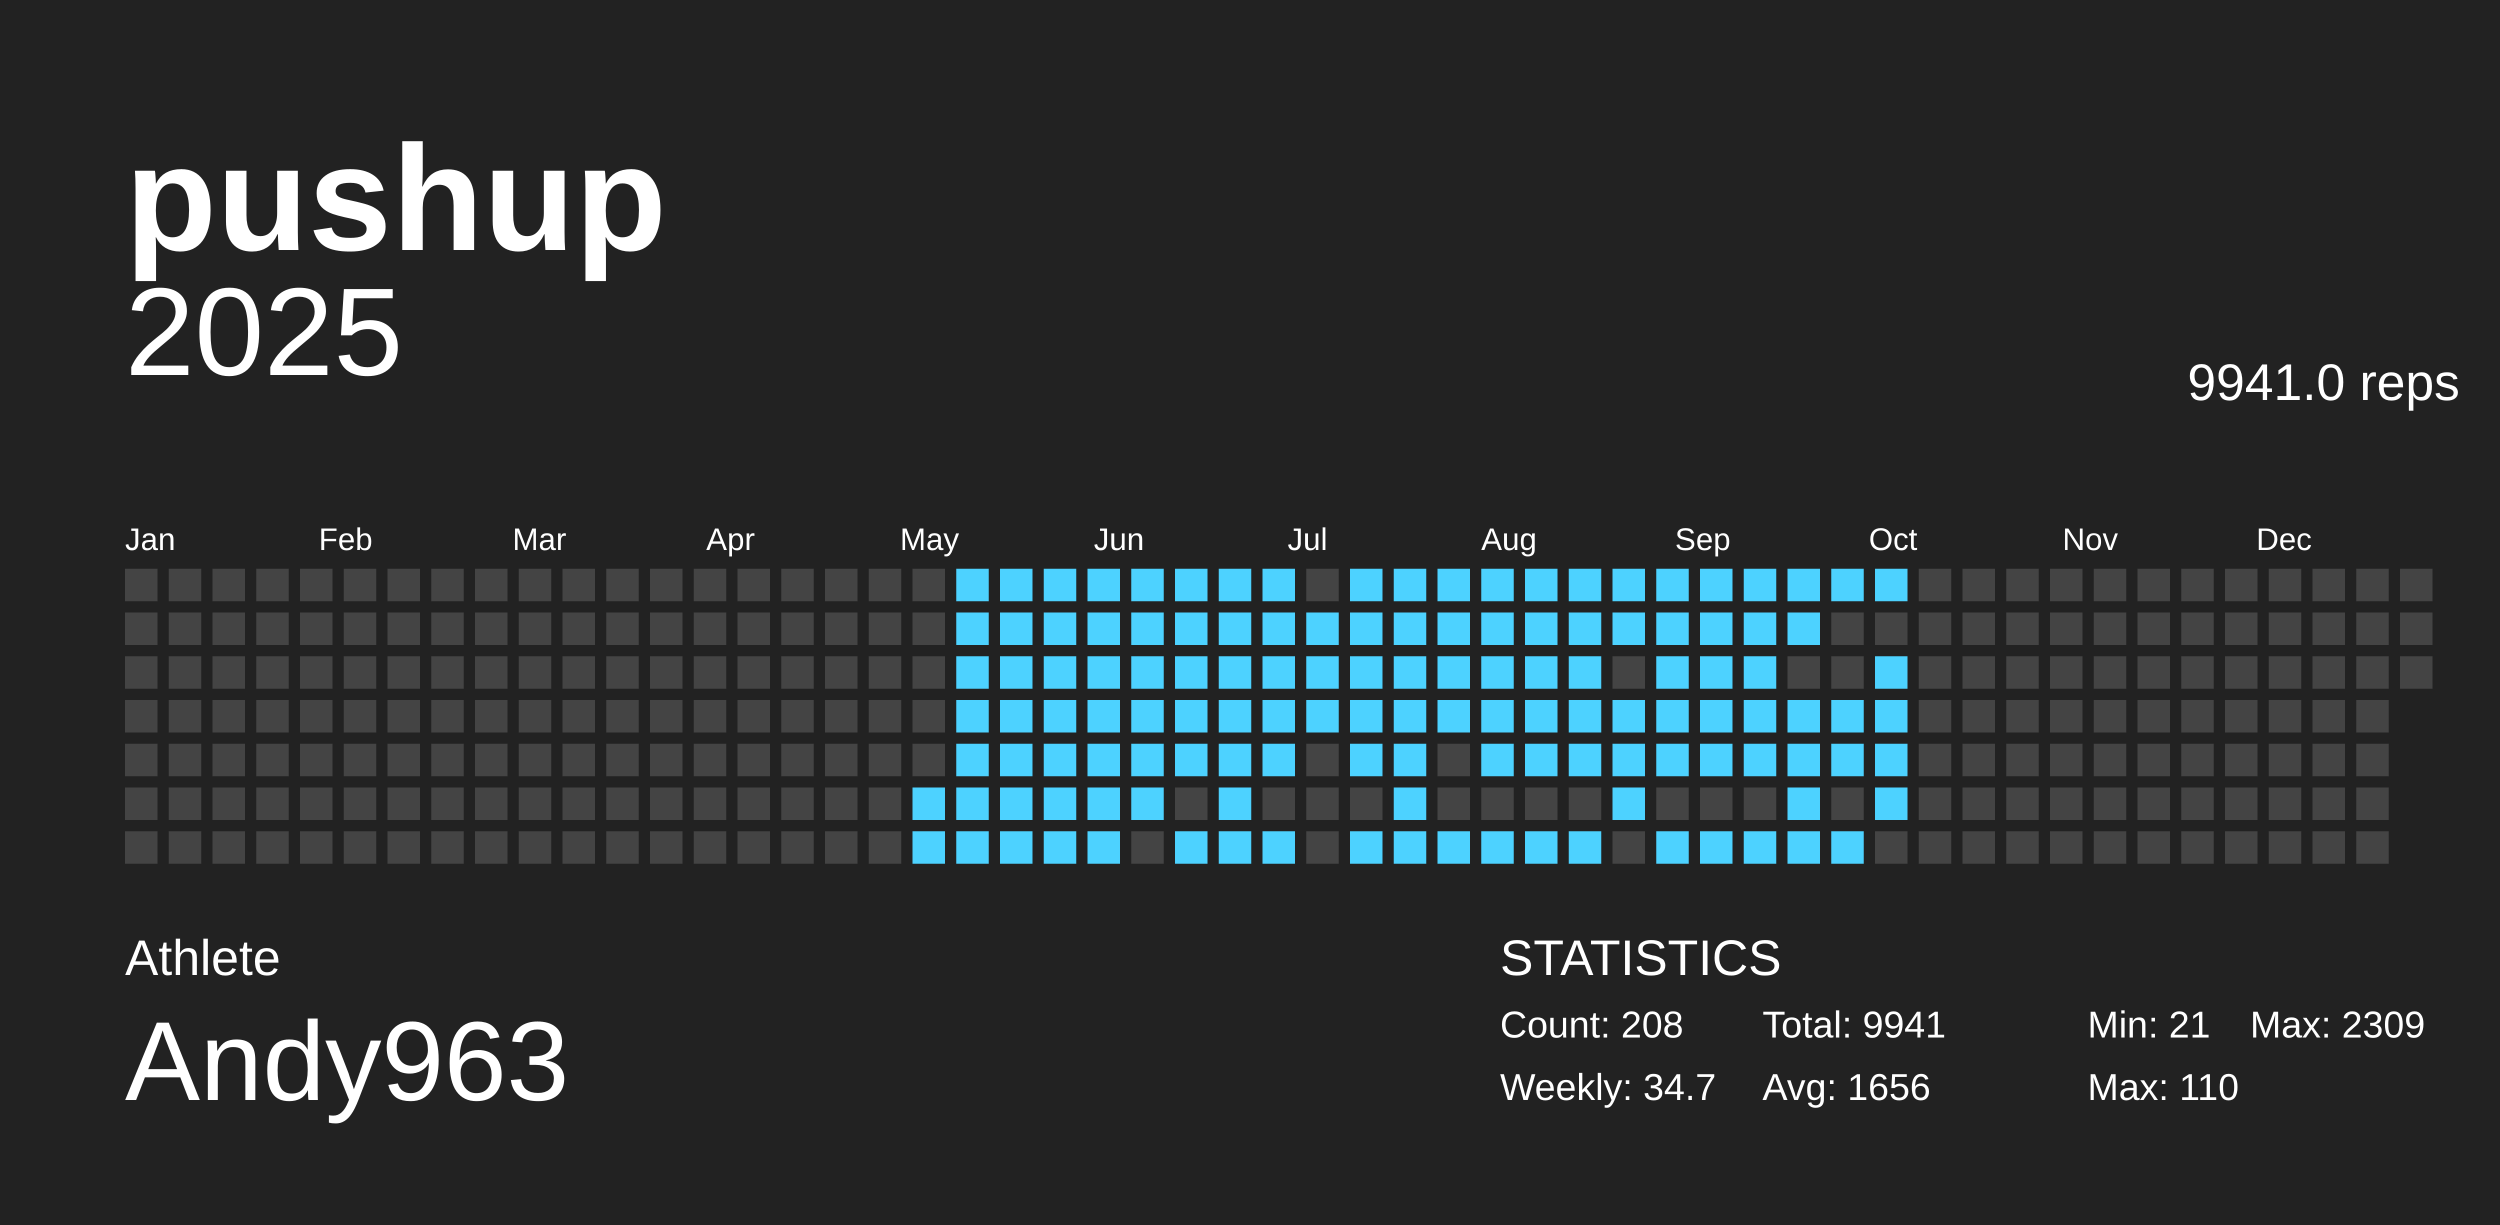
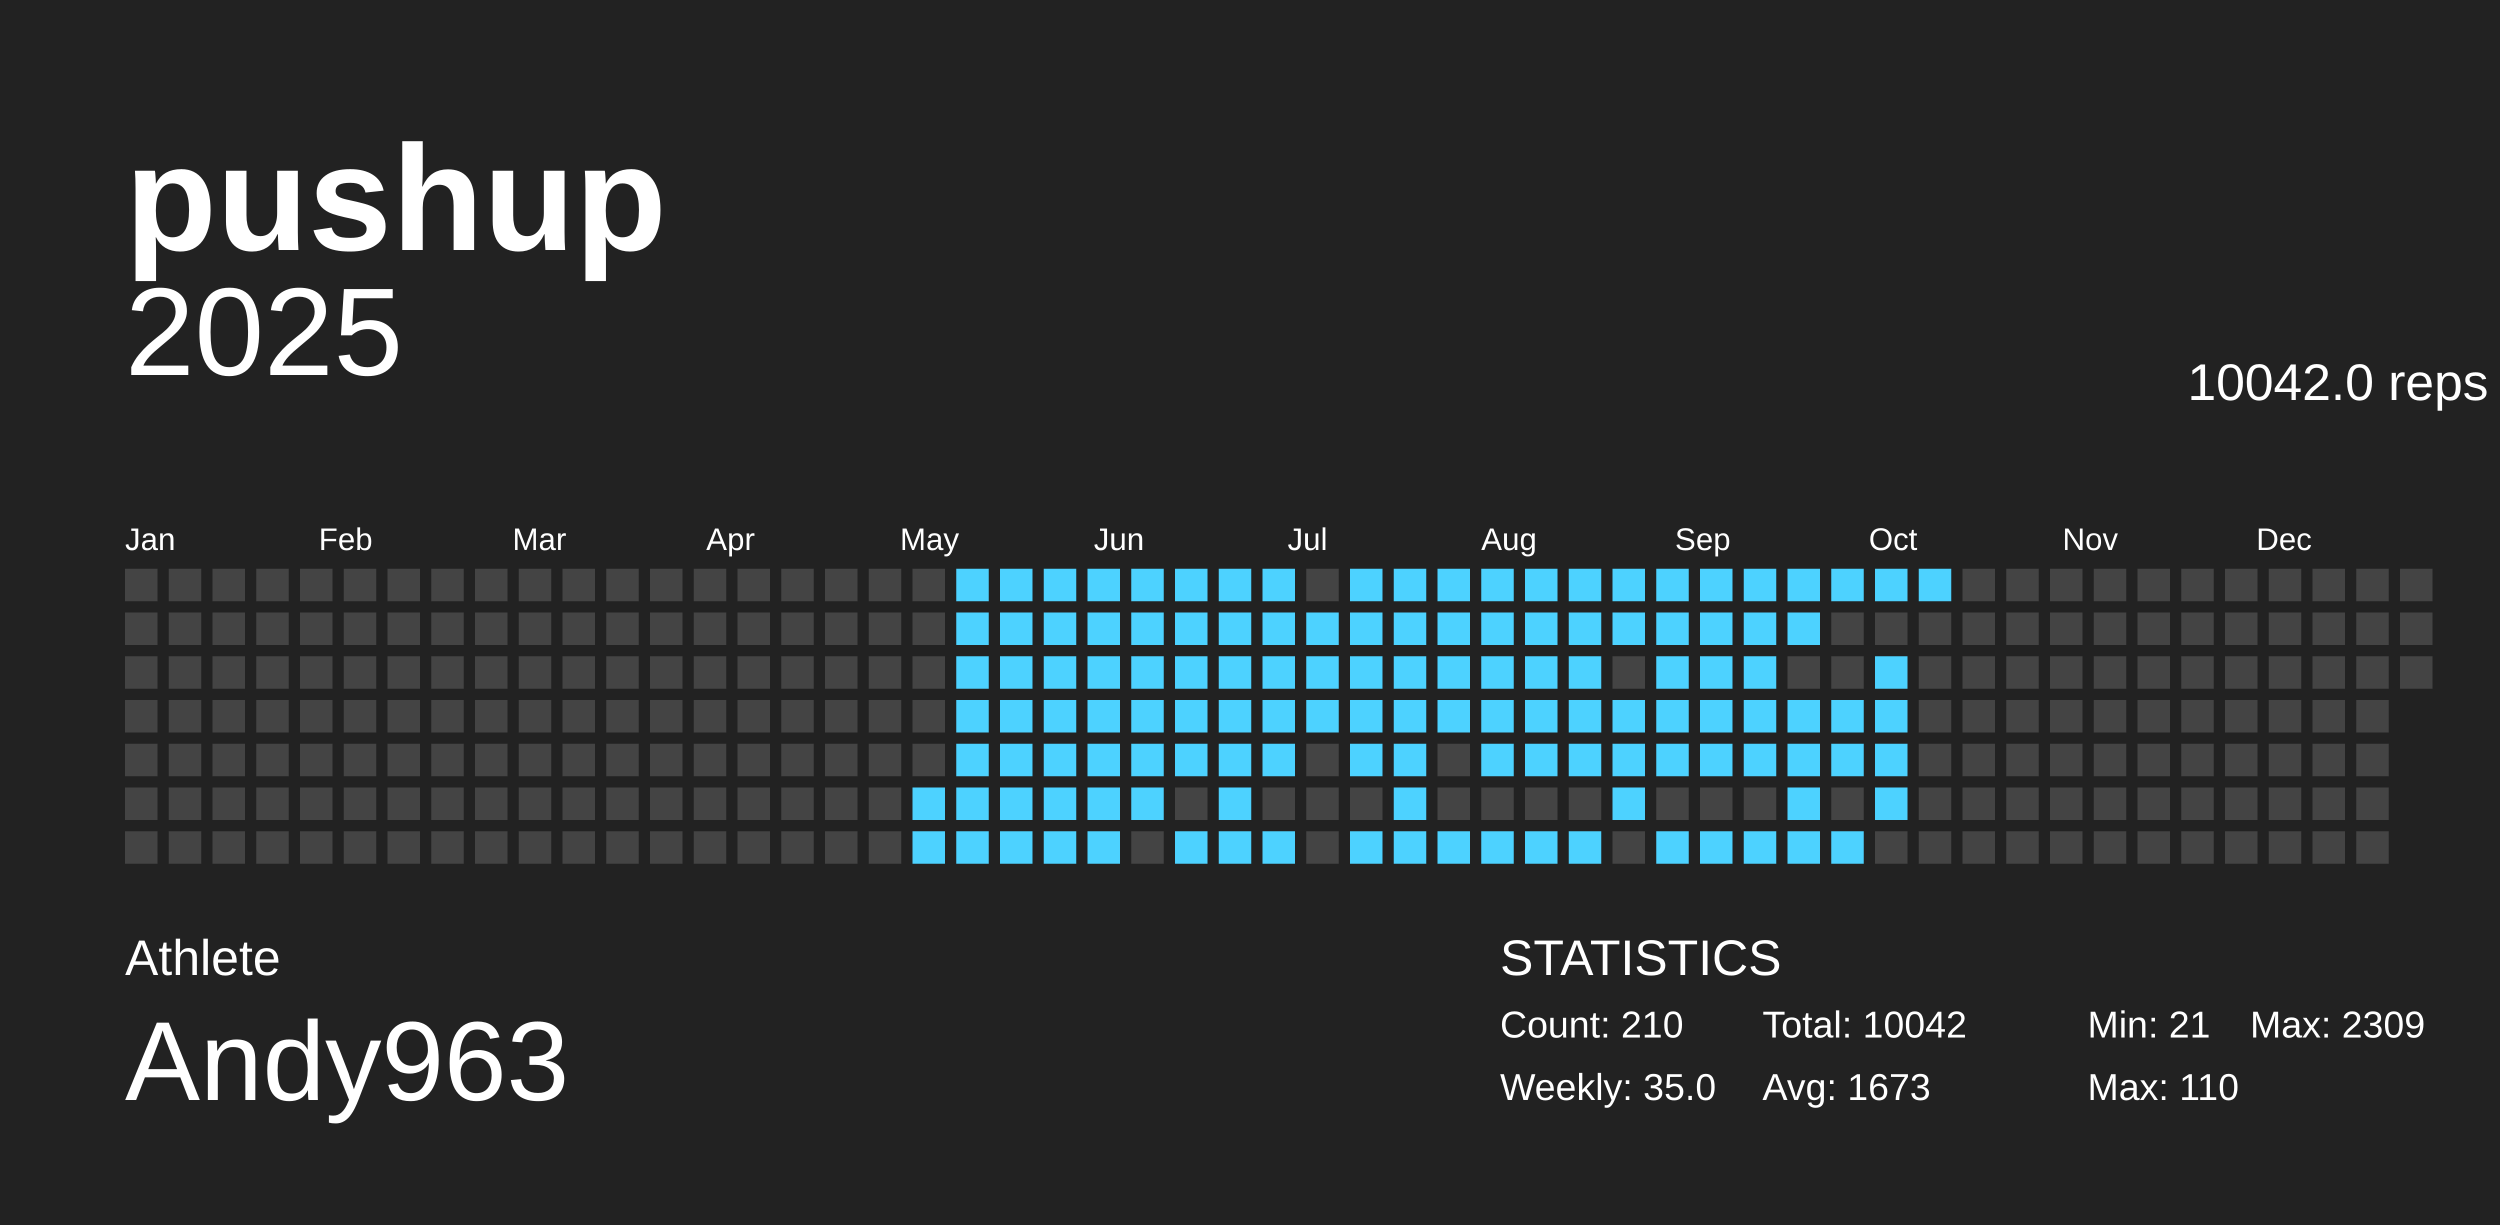
<svg xmlns="http://www.w3.org/2000/svg" baseProfile="full" height="98mm" version="1.1" viewBox="0,0,200,98" width="200mm">
  <defs />
  <g>
    <rect fill="#222222" height="98" width="200" x="0" y="0" />
    <g id="year2025">
      <text alignment-baseline="hanging" fill="#FFFFFF" style="font-size:10.0px; font-family:Arial;" x="10" y="30">2025</text>
-       <text alignment-baseline="hanging" fill="#FFFFFF" style="font-size:4.125px; font-family:Arial;" x="175" y="32">9941.0 reps</text>
+       <text alignment-baseline="hanging" fill="#FFFFFF" style="font-size:4.125px; font-family:Arial;" x="175" y="32">10042.0 reps</text>
      <text fill="#FFFFFF" style="font-size:2.5px; font-family:Arial" x="10.0" y="44">Jan</text>
      <text fill="#FFFFFF" style="font-size:2.5px; font-family:Arial" x="25.5" y="44">Feb</text>
      <text fill="#FFFFFF" style="font-size:2.5px; font-family:Arial" x="41.0" y="44">Mar</text>
      <text fill="#FFFFFF" style="font-size:2.5px; font-family:Arial" x="56.5" y="44">Apr</text>
      <text fill="#FFFFFF" style="font-size:2.5px; font-family:Arial" x="72.0" y="44">May</text>
      <text fill="#FFFFFF" style="font-size:2.5px; font-family:Arial" x="87.5" y="44">Jun</text>
      <text fill="#FFFFFF" style="font-size:2.5px; font-family:Arial" x="103.0" y="44">Jul</text>
      <text fill="#FFFFFF" style="font-size:2.5px; font-family:Arial" x="118.5" y="44">Aug</text>
      <text fill="#FFFFFF" style="font-size:2.5px; font-family:Arial" x="134.0" y="44">Sep</text>
      <text fill="#FFFFFF" style="font-size:2.5px; font-family:Arial" x="149.5" y="44">Oct</text>
      <text fill="#FFFFFF" style="font-size:2.5px; font-family:Arial" x="165.0" y="44">Nov</text>
      <text fill="#FFFFFF" style="font-size:2.5px; font-family:Arial" x="180.5" y="44">Dec</text>
      <rect fill="#444444" height="2.6" width="2.6" x="10.0" y="45.5" />
      <rect fill="#444444" height="2.6" width="2.6" x="10.0" y="49.0" />
      <rect fill="#444444" height="2.6" width="2.6" x="10.0" y="52.5" />
      <rect fill="#444444" height="2.6" width="2.6" x="10.0" y="56.0" />
      <rect fill="#444444" height="2.6" width="2.6" x="10.0" y="59.5" />
      <rect fill="#444444" height="2.6" width="2.6" x="10.0" y="63.0" />
      <rect fill="#444444" height="2.6" width="2.6" x="10.0" y="66.5" />
      <rect fill="#444444" height="2.6" width="2.6" x="13.5" y="45.5" />
      <rect fill="#444444" height="2.6" width="2.6" x="13.5" y="49.0" />
      <rect fill="#444444" height="2.6" width="2.6" x="13.5" y="52.5" />
      <rect fill="#444444" height="2.6" width="2.6" x="13.5" y="56.0" />
      <rect fill="#444444" height="2.6" width="2.6" x="13.5" y="59.5" />
      <rect fill="#444444" height="2.6" width="2.6" x="13.5" y="63.0" />
      <rect fill="#444444" height="2.6" width="2.6" x="13.5" y="66.5" />
      <rect fill="#444444" height="2.6" width="2.6" x="17.0" y="45.5" />
      <rect fill="#444444" height="2.6" width="2.6" x="17.0" y="49.0" />
      <rect fill="#444444" height="2.6" width="2.6" x="17.0" y="52.5" />
      <rect fill="#444444" height="2.6" width="2.6" x="17.0" y="56.0" />
      <rect fill="#444444" height="2.6" width="2.6" x="17.0" y="59.5" />
      <rect fill="#444444" height="2.6" width="2.6" x="17.0" y="63.0" />
      <rect fill="#444444" height="2.6" width="2.6" x="17.0" y="66.5" />
      <rect fill="#444444" height="2.6" width="2.6" x="20.5" y="45.5" />
      <rect fill="#444444" height="2.6" width="2.6" x="20.5" y="49.0" />
      <rect fill="#444444" height="2.6" width="2.6" x="20.5" y="52.5" />
      <rect fill="#444444" height="2.6" width="2.6" x="20.5" y="56.0" />
      <rect fill="#444444" height="2.6" width="2.6" x="20.5" y="59.5" />
      <rect fill="#444444" height="2.6" width="2.6" x="20.5" y="63.0" />
      <rect fill="#444444" height="2.6" width="2.6" x="20.5" y="66.5" />
      <rect fill="#444444" height="2.6" width="2.6" x="24.0" y="45.5" />
      <rect fill="#444444" height="2.6" width="2.6" x="24.0" y="49.0" />
      <rect fill="#444444" height="2.6" width="2.6" x="24.0" y="52.5" />
      <rect fill="#444444" height="2.6" width="2.6" x="24.0" y="56.0" />
      <rect fill="#444444" height="2.6" width="2.6" x="24.0" y="59.5" />
      <rect fill="#444444" height="2.6" width="2.6" x="24.0" y="63.0" />
      <rect fill="#444444" height="2.6" width="2.6" x="24.0" y="66.5" />
      <rect fill="#444444" height="2.6" width="2.6" x="27.5" y="45.5" />
      <rect fill="#444444" height="2.6" width="2.6" x="27.5" y="49.0" />
      <rect fill="#444444" height="2.6" width="2.6" x="27.5" y="52.5" />
      <rect fill="#444444" height="2.6" width="2.6" x="27.5" y="56.0" />
      <rect fill="#444444" height="2.6" width="2.6" x="27.5" y="59.5" />
      <rect fill="#444444" height="2.6" width="2.6" x="27.5" y="63.0" />
      <rect fill="#444444" height="2.6" width="2.6" x="27.5" y="66.5" />
      <rect fill="#444444" height="2.6" width="2.6" x="31.0" y="45.5" />
      <rect fill="#444444" height="2.6" width="2.6" x="31.0" y="49.0" />
      <rect fill="#444444" height="2.6" width="2.6" x="31.0" y="52.5" />
      <rect fill="#444444" height="2.6" width="2.6" x="31.0" y="56.0" />
      <rect fill="#444444" height="2.6" width="2.6" x="31.0" y="59.5" />
      <rect fill="#444444" height="2.6" width="2.6" x="31.0" y="63.0" />
      <rect fill="#444444" height="2.6" width="2.6" x="31.0" y="66.5" />
      <rect fill="#444444" height="2.6" width="2.6" x="34.5" y="45.5" />
      <rect fill="#444444" height="2.6" width="2.6" x="34.5" y="49.0" />
      <rect fill="#444444" height="2.6" width="2.6" x="34.5" y="52.5" />
      <rect fill="#444444" height="2.6" width="2.6" x="34.5" y="56.0" />
      <rect fill="#444444" height="2.6" width="2.6" x="34.5" y="59.5" />
      <rect fill="#444444" height="2.6" width="2.6" x="34.5" y="63.0" />
      <rect fill="#444444" height="2.6" width="2.6" x="34.5" y="66.5" />
      <rect fill="#444444" height="2.6" width="2.6" x="38.0" y="45.5" />
      <rect fill="#444444" height="2.6" width="2.6" x="38.0" y="49.0" />
      <rect fill="#444444" height="2.6" width="2.6" x="38.0" y="52.5" />
      <rect fill="#444444" height="2.6" width="2.6" x="38.0" y="56.0" />
      <rect fill="#444444" height="2.6" width="2.6" x="38.0" y="59.5" />
      <rect fill="#444444" height="2.6" width="2.6" x="38.0" y="63.0" />
      <rect fill="#444444" height="2.6" width="2.6" x="38.0" y="66.5" />
      <rect fill="#444444" height="2.6" width="2.6" x="41.5" y="45.5" />
      <rect fill="#444444" height="2.6" width="2.6" x="41.5" y="49.0" />
      <rect fill="#444444" height="2.6" width="2.6" x="41.5" y="52.5" />
      <rect fill="#444444" height="2.6" width="2.6" x="41.5" y="56.0" />
      <rect fill="#444444" height="2.6" width="2.6" x="41.5" y="59.5" />
      <rect fill="#444444" height="2.6" width="2.6" x="41.5" y="63.0" />
      <rect fill="#444444" height="2.6" width="2.6" x="41.5" y="66.5" />
      <rect fill="#444444" height="2.6" width="2.6" x="45.0" y="45.5" />
      <rect fill="#444444" height="2.6" width="2.6" x="45.0" y="49.0" />
      <rect fill="#444444" height="2.6" width="2.6" x="45.0" y="52.5" />
      <rect fill="#444444" height="2.6" width="2.6" x="45.0" y="56.0" />
      <rect fill="#444444" height="2.6" width="2.6" x="45.0" y="59.5" />
      <rect fill="#444444" height="2.6" width="2.6" x="45.0" y="63.0" />
      <rect fill="#444444" height="2.6" width="2.6" x="45.0" y="66.5" />
      <rect fill="#444444" height="2.6" width="2.6" x="48.5" y="45.5" />
      <rect fill="#444444" height="2.6" width="2.6" x="48.5" y="49.0" />
      <rect fill="#444444" height="2.6" width="2.6" x="48.5" y="52.5" />
      <rect fill="#444444" height="2.6" width="2.6" x="48.5" y="56.0" />
      <rect fill="#444444" height="2.6" width="2.6" x="48.5" y="59.5" />
      <rect fill="#444444" height="2.6" width="2.6" x="48.5" y="63.0" />
      <rect fill="#444444" height="2.6" width="2.6" x="48.5" y="66.5" />
      <rect fill="#444444" height="2.6" width="2.6" x="52.0" y="45.5" />
      <rect fill="#444444" height="2.6" width="2.6" x="52.0" y="49.0" />
      <rect fill="#444444" height="2.6" width="2.6" x="52.0" y="52.5" />
      <rect fill="#444444" height="2.6" width="2.6" x="52.0" y="56.0" />
      <rect fill="#444444" height="2.6" width="2.6" x="52.0" y="59.5" />
      <rect fill="#444444" height="2.6" width="2.6" x="52.0" y="63.0" />
      <rect fill="#444444" height="2.6" width="2.6" x="52.0" y="66.5" />
      <rect fill="#444444" height="2.6" width="2.6" x="55.5" y="45.5" />
      <rect fill="#444444" height="2.6" width="2.6" x="55.5" y="49.0" />
      <rect fill="#444444" height="2.6" width="2.6" x="55.5" y="52.5" />
      <rect fill="#444444" height="2.6" width="2.6" x="55.5" y="56.0" />
      <rect fill="#444444" height="2.6" width="2.6" x="55.5" y="59.5" />
      <rect fill="#444444" height="2.6" width="2.6" x="55.5" y="63.0" />
      <rect fill="#444444" height="2.6" width="2.6" x="55.5" y="66.5" />
      <rect fill="#444444" height="2.6" width="2.6" x="59.0" y="45.5" />
      <rect fill="#444444" height="2.6" width="2.6" x="59.0" y="49.0" />
      <rect fill="#444444" height="2.6" width="2.6" x="59.0" y="52.5" />
      <rect fill="#444444" height="2.6" width="2.6" x="59.0" y="56.0" />
      <rect fill="#444444" height="2.6" width="2.6" x="59.0" y="59.5" />
      <rect fill="#444444" height="2.6" width="2.6" x="59.0" y="63.0" />
      <rect fill="#444444" height="2.6" width="2.6" x="59.0" y="66.5" />
      <rect fill="#444444" height="2.6" width="2.6" x="62.5" y="45.5" />
      <rect fill="#444444" height="2.6" width="2.6" x="62.5" y="49.0" />
      <rect fill="#444444" height="2.6" width="2.6" x="62.5" y="52.5" />
      <rect fill="#444444" height="2.6" width="2.6" x="62.5" y="56.0" />
      <rect fill="#444444" height="2.6" width="2.6" x="62.5" y="59.5" />
      <rect fill="#444444" height="2.6" width="2.6" x="62.5" y="63.0" />
      <rect fill="#444444" height="2.6" width="2.6" x="62.5" y="66.5" />
      <rect fill="#444444" height="2.6" width="2.6" x="66.0" y="45.5" />
      <rect fill="#444444" height="2.6" width="2.6" x="66.0" y="49.0" />
      <rect fill="#444444" height="2.6" width="2.6" x="66.0" y="52.5" />
      <rect fill="#444444" height="2.6" width="2.6" x="66.0" y="56.0" />
      <rect fill="#444444" height="2.6" width="2.6" x="66.0" y="59.5" />
      <rect fill="#444444" height="2.6" width="2.6" x="66.0" y="63.0" />
      <rect fill="#444444" height="2.6" width="2.6" x="66.0" y="66.5" />
      <rect fill="#444444" height="2.6" width="2.6" x="69.5" y="45.5" />
      <rect fill="#444444" height="2.6" width="2.6" x="69.5" y="49.0" />
      <rect fill="#444444" height="2.6" width="2.6" x="69.5" y="52.5" />
      <rect fill="#444444" height="2.6" width="2.6" x="69.5" y="56.0" />
      <rect fill="#444444" height="2.6" width="2.6" x="69.5" y="59.5" />
      <rect fill="#444444" height="2.6" width="2.6" x="69.5" y="63.0" />
      <rect fill="#444444" height="2.6" width="2.6" x="69.5" y="66.5" />
      <rect fill="#444444" height="2.6" width="2.6" x="73.0" y="45.5" />
      <rect fill="#444444" height="2.6" width="2.6" x="73.0" y="49.0" />
      <rect fill="#444444" height="2.6" width="2.6" x="73.0" y="52.5" />
      <rect fill="#444444" height="2.6" width="2.6" x="73.0" y="56.0" />
      <rect fill="#444444" height="2.6" width="2.6" x="73.0" y="59.5" />
      <rect fill="#4dd2ff" height="2.6" width="2.6" x="73.0" y="63.0" />
      <rect fill="#4dd2ff" height="2.6" width="2.6" x="73.0" y="66.5" />
      <rect fill="#4dd2ff" height="2.6" width="2.6" x="76.5" y="45.5" />
      <rect fill="#4dd2ff" height="2.6" width="2.6" x="76.5" y="49.0" />
      <rect fill="#4dd2ff" height="2.6" width="2.6" x="76.5" y="52.5" />
      <rect fill="#4dd2ff" height="2.6" width="2.6" x="76.5" y="56.0" />
      <rect fill="#4dd2ff" height="2.6" width="2.6" x="76.5" y="59.5" />
      <rect fill="#4dd2ff" height="2.6" width="2.6" x="76.5" y="63.0" />
      <rect fill="#4dd2ff" height="2.6" width="2.6" x="76.5" y="66.5" />
      <rect fill="#4dd2ff" height="2.6" width="2.6" x="80.0" y="45.5" />
      <rect fill="#4dd2ff" height="2.6" width="2.6" x="80.0" y="49.0" />
      <rect fill="#4dd2ff" height="2.6" width="2.6" x="80.0" y="52.5" />
      <rect fill="#4dd2ff" height="2.6" width="2.6" x="80.0" y="56.0" />
      <rect fill="#4dd2ff" height="2.6" width="2.6" x="80.0" y="59.5" />
      <rect fill="#4dd2ff" height="2.6" width="2.6" x="80.0" y="63.0" />
      <rect fill="#4dd2ff" height="2.6" width="2.6" x="80.0" y="66.5" />
      <rect fill="#4dd2ff" height="2.6" width="2.6" x="83.5" y="45.5" />
      <rect fill="#4dd2ff" height="2.6" width="2.6" x="83.5" y="49.0" />
      <rect fill="#4dd2ff" height="2.6" width="2.6" x="83.5" y="52.5" />
      <rect fill="#4dd2ff" height="2.6" width="2.6" x="83.5" y="56.0" />
      <rect fill="#4dd2ff" height="2.6" width="2.6" x="83.5" y="59.5" />
      <rect fill="#4dd2ff" height="2.6" width="2.6" x="83.5" y="63.0" />
      <rect fill="#4dd2ff" height="2.6" width="2.6" x="83.5" y="66.5" />
      <rect fill="#4dd2ff" height="2.6" width="2.6" x="87.0" y="45.5" />
      <rect fill="#4dd2ff" height="2.6" width="2.6" x="87.0" y="49.0" />
      <rect fill="#4dd2ff" height="2.6" width="2.6" x="87.0" y="52.5" />
      <rect fill="#4dd2ff" height="2.6" width="2.6" x="87.0" y="56.0" />
      <rect fill="#4dd2ff" height="2.6" width="2.6" x="87.0" y="59.5" />
      <rect fill="#4dd2ff" height="2.6" width="2.6" x="87.0" y="63.0" />
      <rect fill="#4dd2ff" height="2.6" width="2.6" x="87.0" y="66.5" />
      <rect fill="#4dd2ff" height="2.6" width="2.6" x="90.5" y="45.5" />
      <rect fill="#4dd2ff" height="2.6" width="2.6" x="90.5" y="49.0" />
      <rect fill="#4dd2ff" height="2.6" width="2.6" x="90.5" y="52.5" />
      <rect fill="#4dd2ff" height="2.6" width="2.6" x="90.5" y="56.0" />
      <rect fill="#4dd2ff" height="2.6" width="2.6" x="90.5" y="59.5" />
      <rect fill="#4dd2ff" height="2.6" width="2.6" x="90.5" y="63.0" />
      <rect fill="#444444" height="2.6" width="2.6" x="90.5" y="66.5" />
      <rect fill="#4dd2ff" height="2.6" width="2.6" x="94.0" y="45.5" />
      <rect fill="#4dd2ff" height="2.6" width="2.6" x="94.0" y="49.0" />
      <rect fill="#4dd2ff" height="2.6" width="2.6" x="94.0" y="52.5" />
      <rect fill="#4dd2ff" height="2.6" width="2.6" x="94.0" y="56.0" />
      <rect fill="#4dd2ff" height="2.6" width="2.6" x="94.0" y="59.5" />
      <rect fill="#444444" height="2.6" width="2.6" x="94.0" y="63.0" />
      <rect fill="#4dd2ff" height="2.6" width="2.6" x="94.0" y="66.5" />
      <rect fill="#4dd2ff" height="2.6" width="2.6" x="97.5" y="45.5" />
      <rect fill="#4dd2ff" height="2.6" width="2.6" x="97.5" y="49.0" />
      <rect fill="#4dd2ff" height="2.6" width="2.6" x="97.5" y="52.5" />
      <rect fill="#4dd2ff" height="2.6" width="2.6" x="97.5" y="56.0" />
      <rect fill="#4dd2ff" height="2.6" width="2.6" x="97.5" y="59.5" />
      <rect fill="#4dd2ff" height="2.6" width="2.6" x="97.5" y="63.0" />
      <rect fill="#4dd2ff" height="2.6" width="2.6" x="97.5" y="66.5" />
      <rect fill="#4dd2ff" height="2.6" width="2.6" x="101.0" y="45.5" />
      <rect fill="#4dd2ff" height="2.6" width="2.6" x="101.0" y="49.0" />
      <rect fill="#4dd2ff" height="2.6" width="2.6" x="101.0" y="52.5" />
      <rect fill="#4dd2ff" height="2.6" width="2.6" x="101.0" y="56.0" />
      <rect fill="#4dd2ff" height="2.6" width="2.6" x="101.0" y="59.5" />
      <rect fill="#444444" height="2.6" width="2.6" x="101.0" y="63.0" />
      <rect fill="#4dd2ff" height="2.6" width="2.6" x="101.0" y="66.5" />
      <rect fill="#444444" height="2.6" width="2.6" x="104.5" y="45.5" />
      <rect fill="#4dd2ff" height="2.6" width="2.6" x="104.5" y="49.0" />
      <rect fill="#4dd2ff" height="2.6" width="2.6" x="104.5" y="52.5" />
      <rect fill="#4dd2ff" height="2.6" width="2.6" x="104.5" y="56.0" />
      <rect fill="#444444" height="2.6" width="2.6" x="104.5" y="59.5" />
      <rect fill="#444444" height="2.6" width="2.6" x="104.5" y="63.0" />
      <rect fill="#444444" height="2.6" width="2.6" x="104.5" y="66.5" />
      <rect fill="#4dd2ff" height="2.6" width="2.6" x="108.0" y="45.5" />
      <rect fill="#4dd2ff" height="2.6" width="2.6" x="108.0" y="49.0" />
      <rect fill="#4dd2ff" height="2.6" width="2.6" x="108.0" y="52.5" />
      <rect fill="#4dd2ff" height="2.6" width="2.6" x="108.0" y="56.0" />
      <rect fill="#4dd2ff" height="2.6" width="2.6" x="108.0" y="59.5" />
      <rect fill="#444444" height="2.6" width="2.6" x="108.0" y="63.0" />
      <rect fill="#4dd2ff" height="2.6" width="2.6" x="108.0" y="66.5" />
      <rect fill="#4dd2ff" height="2.6" width="2.6" x="111.5" y="45.5" />
      <rect fill="#4dd2ff" height="2.6" width="2.6" x="111.5" y="49.0" />
      <rect fill="#4dd2ff" height="2.6" width="2.6" x="111.5" y="52.5" />
      <rect fill="#4dd2ff" height="2.6" width="2.6" x="111.5" y="56.0" />
      <rect fill="#4dd2ff" height="2.6" width="2.6" x="111.5" y="59.5" />
      <rect fill="#4dd2ff" height="2.6" width="2.6" x="111.5" y="63.0" />
      <rect fill="#4dd2ff" height="2.6" width="2.6" x="111.5" y="66.5" />
      <rect fill="#4dd2ff" height="2.6" width="2.6" x="115.0" y="45.5" />
      <rect fill="#4dd2ff" height="2.6" width="2.6" x="115.0" y="49.0" />
      <rect fill="#4dd2ff" height="2.6" width="2.6" x="115.0" y="52.5" />
      <rect fill="#4dd2ff" height="2.6" width="2.6" x="115.0" y="56.0" />
      <rect fill="#444444" height="2.6" width="2.6" x="115.0" y="59.5" />
      <rect fill="#444444" height="2.6" width="2.6" x="115.0" y="63.0" />
      <rect fill="#4dd2ff" height="2.6" width="2.6" x="115.0" y="66.5" />
      <rect fill="#4dd2ff" height="2.6" width="2.6" x="118.5" y="45.5" />
      <rect fill="#4dd2ff" height="2.6" width="2.6" x="118.5" y="49.0" />
      <rect fill="#4dd2ff" height="2.6" width="2.6" x="118.5" y="52.5" />
      <rect fill="#4dd2ff" height="2.6" width="2.6" x="118.5" y="56.0" />
      <rect fill="#4dd2ff" height="2.6" width="2.6" x="118.5" y="59.5" />
      <rect fill="#444444" height="2.6" width="2.6" x="118.5" y="63.0" />
      <rect fill="#4dd2ff" height="2.6" width="2.6" x="118.5" y="66.5" />
      <rect fill="#4dd2ff" height="2.6" width="2.6" x="122.0" y="45.5" />
      <rect fill="#4dd2ff" height="2.6" width="2.6" x="122.0" y="49.0" />
      <rect fill="#4dd2ff" height="2.6" width="2.6" x="122.0" y="52.5" />
      <rect fill="#4dd2ff" height="2.6" width="2.6" x="122.0" y="56.0" />
      <rect fill="#4dd2ff" height="2.6" width="2.6" x="122.0" y="59.5" />
      <rect fill="#444444" height="2.6" width="2.6" x="122.0" y="63.0" />
      <rect fill="#4dd2ff" height="2.6" width="2.6" x="122.0" y="66.5" />
      <rect fill="#4dd2ff" height="2.6" width="2.6" x="125.5" y="45.5" />
      <rect fill="#4dd2ff" height="2.6" width="2.6" x="125.5" y="49.0" />
      <rect fill="#4dd2ff" height="2.6" width="2.6" x="125.5" y="52.5" />
      <rect fill="#4dd2ff" height="2.6" width="2.6" x="125.5" y="56.0" />
      <rect fill="#4dd2ff" height="2.6" width="2.6" x="125.5" y="59.5" />
      <rect fill="#444444" height="2.6" width="2.6" x="125.5" y="63.0" />
      <rect fill="#4dd2ff" height="2.6" width="2.6" x="125.5" y="66.5" />
      <rect fill="#4dd2ff" height="2.6" width="2.6" x="129.0" y="45.5" />
      <rect fill="#4dd2ff" height="2.6" width="2.6" x="129.0" y="49.0" />
      <rect fill="#444444" height="2.6" width="2.6" x="129.0" y="52.5" />
      <rect fill="#4dd2ff" height="2.6" width="2.6" x="129.0" y="56.0" />
      <rect fill="#4dd2ff" height="2.6" width="2.6" x="129.0" y="59.5" />
      <rect fill="#4dd2ff" height="2.6" width="2.6" x="129.0" y="63.0" />
      <rect fill="#444444" height="2.6" width="2.6" x="129.0" y="66.5" />
      <rect fill="#4dd2ff" height="2.6" width="2.6" x="132.5" y="45.5" />
      <rect fill="#4dd2ff" height="2.6" width="2.6" x="132.5" y="49.0" />
      <rect fill="#4dd2ff" height="2.6" width="2.6" x="132.5" y="52.5" />
      <rect fill="#4dd2ff" height="2.6" width="2.6" x="132.5" y="56.0" />
      <rect fill="#4dd2ff" height="2.6" width="2.6" x="132.5" y="59.5" />
      <rect fill="#444444" height="2.6" width="2.6" x="132.5" y="63.0" />
      <rect fill="#4dd2ff" height="2.6" width="2.6" x="132.5" y="66.5" />
      <rect fill="#4dd2ff" height="2.6" width="2.6" x="136.0" y="45.5" />
      <rect fill="#4dd2ff" height="2.6" width="2.6" x="136.0" y="49.0" />
      <rect fill="#4dd2ff" height="2.6" width="2.6" x="136.0" y="52.5" />
      <rect fill="#4dd2ff" height="2.6" width="2.6" x="136.0" y="56.0" />
      <rect fill="#4dd2ff" height="2.6" width="2.6" x="136.0" y="59.5" />
      <rect fill="#444444" height="2.6" width="2.6" x="136.0" y="63.0" />
      <rect fill="#4dd2ff" height="2.6" width="2.6" x="136.0" y="66.5" />
      <rect fill="#4dd2ff" height="2.6" width="2.6" x="139.5" y="45.5" />
      <rect fill="#4dd2ff" height="2.6" width="2.6" x="139.5" y="49.0" />
      <rect fill="#4dd2ff" height="2.6" width="2.6" x="139.5" y="52.5" />
      <rect fill="#4dd2ff" height="2.6" width="2.6" x="139.5" y="56.0" />
      <rect fill="#4dd2ff" height="2.6" width="2.6" x="139.5" y="59.5" />
      <rect fill="#444444" height="2.6" width="2.6" x="139.5" y="63.0" />
      <rect fill="#4dd2ff" height="2.6" width="2.6" x="139.5" y="66.5" />
      <rect fill="#4dd2ff" height="2.6" width="2.6" x="143.0" y="45.5" />
      <rect fill="#4dd2ff" height="2.6" width="2.6" x="143.0" y="49.0" />
      <rect fill="#444444" height="2.6" width="2.6" x="143.0" y="52.5" />
      <rect fill="#4dd2ff" height="2.6" width="2.6" x="143.0" y="56.0" />
      <rect fill="#4dd2ff" height="2.6" width="2.6" x="143.0" y="59.5" />
      <rect fill="#4dd2ff" height="2.6" width="2.6" x="143.0" y="63.0" />
      <rect fill="#4dd2ff" height="2.6" width="2.6" x="143.0" y="66.5" />
      <rect fill="#4dd2ff" height="2.6" width="2.6" x="146.5" y="45.5" />
      <rect fill="#444444" height="2.6" width="2.6" x="146.5" y="49.0" />
      <rect fill="#444444" height="2.6" width="2.6" x="146.5" y="52.5" />
      <rect fill="#4dd2ff" height="2.6" width="2.6" x="146.5" y="56.0" />
      <rect fill="#4dd2ff" height="2.6" width="2.6" x="146.5" y="59.5" />
      <rect fill="#444444" height="2.6" width="2.6" x="146.5" y="63.0" />
      <rect fill="#4dd2ff" height="2.6" width="2.6" x="146.5" y="66.5" />
      <rect fill="#4dd2ff" height="2.6" width="2.6" x="150.0" y="45.5" />
      <rect fill="#444444" height="2.6" width="2.6" x="150.0" y="49.0" />
      <rect fill="#4dd2ff" height="2.6" width="2.6" x="150.0" y="52.5" />
      <rect fill="#4dd2ff" height="2.6" width="2.6" x="150.0" y="56.0" />
      <rect fill="#4dd2ff" height="2.6" width="2.6" x="150.0" y="59.5" />
      <rect fill="#4dd2ff" height="2.6" width="2.6" x="150.0" y="63.0" />
      <rect fill="#444444" height="2.6" width="2.6" x="150.0" y="66.5" />
-       <rect fill="#444444" height="2.6" width="2.6" x="153.5" y="45.5" />
+       <rect fill="#4dd2ff" height="2.6" width="2.6" x="153.5" y="45.5" />
      <rect fill="#444444" height="2.6" width="2.6" x="153.5" y="49.0" />
      <rect fill="#444444" height="2.6" width="2.6" x="153.5" y="52.5" />
      <rect fill="#444444" height="2.6" width="2.6" x="153.5" y="56.0" />
      <rect fill="#444444" height="2.6" width="2.6" x="153.5" y="59.5" />
      <rect fill="#444444" height="2.6" width="2.6" x="153.5" y="63.0" />
      <rect fill="#444444" height="2.6" width="2.6" x="153.5" y="66.5" />
      <rect fill="#444444" height="2.6" width="2.6" x="157.0" y="45.5" />
      <rect fill="#444444" height="2.6" width="2.6" x="157.0" y="49.0" />
      <rect fill="#444444" height="2.6" width="2.6" x="157.0" y="52.5" />
      <rect fill="#444444" height="2.6" width="2.6" x="157.0" y="56.0" />
      <rect fill="#444444" height="2.6" width="2.6" x="157.0" y="59.5" />
      <rect fill="#444444" height="2.6" width="2.6" x="157.0" y="63.0" />
      <rect fill="#444444" height="2.6" width="2.6" x="157.0" y="66.5" />
      <rect fill="#444444" height="2.6" width="2.6" x="160.5" y="45.5" />
      <rect fill="#444444" height="2.6" width="2.6" x="160.5" y="49.0" />
      <rect fill="#444444" height="2.6" width="2.6" x="160.5" y="52.5" />
      <rect fill="#444444" height="2.6" width="2.6" x="160.5" y="56.0" />
      <rect fill="#444444" height="2.6" width="2.6" x="160.5" y="59.5" />
      <rect fill="#444444" height="2.6" width="2.6" x="160.5" y="63.0" />
      <rect fill="#444444" height="2.6" width="2.6" x="160.5" y="66.5" />
      <rect fill="#444444" height="2.6" width="2.6" x="164.0" y="45.5" />
      <rect fill="#444444" height="2.6" width="2.6" x="164.0" y="49.0" />
      <rect fill="#444444" height="2.6" width="2.6" x="164.0" y="52.5" />
      <rect fill="#444444" height="2.6" width="2.6" x="164.0" y="56.0" />
      <rect fill="#444444" height="2.6" width="2.6" x="164.0" y="59.5" />
      <rect fill="#444444" height="2.6" width="2.6" x="164.0" y="63.0" />
      <rect fill="#444444" height="2.6" width="2.6" x="164.0" y="66.5" />
      <rect fill="#444444" height="2.6" width="2.6" x="167.5" y="45.5" />
      <rect fill="#444444" height="2.6" width="2.6" x="167.5" y="49.0" />
      <rect fill="#444444" height="2.6" width="2.6" x="167.5" y="52.5" />
      <rect fill="#444444" height="2.6" width="2.6" x="167.5" y="56.0" />
      <rect fill="#444444" height="2.6" width="2.6" x="167.5" y="59.5" />
      <rect fill="#444444" height="2.6" width="2.6" x="167.5" y="63.0" />
      <rect fill="#444444" height="2.6" width="2.6" x="167.5" y="66.5" />
      <rect fill="#444444" height="2.6" width="2.6" x="171.0" y="45.5" />
      <rect fill="#444444" height="2.6" width="2.6" x="171.0" y="49.0" />
      <rect fill="#444444" height="2.6" width="2.6" x="171.0" y="52.5" />
      <rect fill="#444444" height="2.6" width="2.6" x="171.0" y="56.0" />
      <rect fill="#444444" height="2.6" width="2.6" x="171.0" y="59.5" />
      <rect fill="#444444" height="2.6" width="2.6" x="171.0" y="63.0" />
      <rect fill="#444444" height="2.6" width="2.6" x="171.0" y="66.5" />
      <rect fill="#444444" height="2.6" width="2.6" x="174.5" y="45.5" />
      <rect fill="#444444" height="2.6" width="2.6" x="174.5" y="49.0" />
      <rect fill="#444444" height="2.6" width="2.6" x="174.5" y="52.5" />
      <rect fill="#444444" height="2.6" width="2.6" x="174.5" y="56.0" />
      <rect fill="#444444" height="2.6" width="2.6" x="174.5" y="59.5" />
      <rect fill="#444444" height="2.6" width="2.6" x="174.5" y="63.0" />
      <rect fill="#444444" height="2.6" width="2.6" x="174.5" y="66.5" />
      <rect fill="#444444" height="2.6" width="2.6" x="178.0" y="45.5" />
      <rect fill="#444444" height="2.6" width="2.6" x="178.0" y="49.0" />
      <rect fill="#444444" height="2.6" width="2.6" x="178.0" y="52.5" />
      <rect fill="#444444" height="2.6" width="2.6" x="178.0" y="56.0" />
      <rect fill="#444444" height="2.6" width="2.6" x="178.0" y="59.5" />
      <rect fill="#444444" height="2.6" width="2.6" x="178.0" y="63.0" />
      <rect fill="#444444" height="2.6" width="2.6" x="178.0" y="66.5" />
      <rect fill="#444444" height="2.6" width="2.6" x="181.5" y="45.5" />
      <rect fill="#444444" height="2.6" width="2.6" x="181.5" y="49.0" />
      <rect fill="#444444" height="2.6" width="2.6" x="181.5" y="52.5" />
      <rect fill="#444444" height="2.6" width="2.6" x="181.5" y="56.0" />
      <rect fill="#444444" height="2.6" width="2.6" x="181.5" y="59.5" />
      <rect fill="#444444" height="2.6" width="2.6" x="181.5" y="63.0" />
      <rect fill="#444444" height="2.6" width="2.6" x="181.5" y="66.5" />
      <rect fill="#444444" height="2.6" width="2.6" x="185.0" y="45.5" />
      <rect fill="#444444" height="2.6" width="2.6" x="185.0" y="49.0" />
      <rect fill="#444444" height="2.6" width="2.6" x="185.0" y="52.5" />
      <rect fill="#444444" height="2.6" width="2.6" x="185.0" y="56.0" />
      <rect fill="#444444" height="2.6" width="2.6" x="185.0" y="59.5" />
      <rect fill="#444444" height="2.6" width="2.6" x="185.0" y="63.0" />
      <rect fill="#444444" height="2.6" width="2.6" x="185.0" y="66.5" />
      <rect fill="#444444" height="2.6" width="2.6" x="188.5" y="45.5" />
      <rect fill="#444444" height="2.6" width="2.6" x="188.5" y="49.0" />
      <rect fill="#444444" height="2.6" width="2.6" x="188.5" y="52.5" />
      <rect fill="#444444" height="2.6" width="2.6" x="188.5" y="56.0" />
      <rect fill="#444444" height="2.6" width="2.6" x="188.5" y="59.5" />
      <rect fill="#444444" height="2.6" width="2.6" x="188.5" y="63.0" />
      <rect fill="#444444" height="2.6" width="2.6" x="188.5" y="66.5" />
      <rect fill="#444444" height="2.6" width="2.6" x="192.0" y="45.5" />
      <rect fill="#444444" height="2.6" width="2.6" x="192.0" y="49.0" />
      <rect fill="#444444" height="2.6" width="2.6" x="192.0" y="52.5" />
    </g>
  </g>
  <text fill="#FFFFFF" style="font-size:12px; font-family:Arial; font-weight:bold;" x="10" y="20">pushup</text>
  <text fill="#FFFFFF" style="font-size:4px; font-family:Arial" x="10" y="78">Athlete</text>
  <text fill="#FFFFFF" style="font-size:9px; font-family:Arial" x="10" y="88">Andy963</text>
  <text fill="#FFFFFF" style="font-size:4px; font-family:Arial" x="120" y="78">STATISTICS</text>
-   <text fill="#FFFFFF" style="font-size:3px; font-family:Arial" x="120" y="83">Count: 208</text>
-   <text fill="#FFFFFF" style="font-size:3px; font-family:Arial" x="120" y="88">Weekly: 34.7</text>
-   <text fill="#FFFFFF" style="font-size:3px; font-family:Arial" x="141" y="83">Total: 9941</text>
-   <text fill="#FFFFFF" style="font-size:3px; font-family:Arial" x="141" y="88">Avg: 1656</text>
+   <text fill="#FFFFFF" style="font-size:3px; font-family:Arial" x="120" y="83">Count: 210</text>
+   <text fill="#FFFFFF" style="font-size:3px; font-family:Arial" x="120" y="88">Weekly: 35.0</text>
+   <text fill="#FFFFFF" style="font-size:3px; font-family:Arial" x="141" y="83">Total: 10042</text>
+   <text fill="#FFFFFF" style="font-size:3px; font-family:Arial" x="141" y="88">Avg: 1673</text>
  <text fill="#FFFFFF" style="font-size:3px; font-family:Arial" x="167" y="83">Min: 21</text>
  <text fill="#FFFFFF" style="font-size:3px; font-family:Arial" x="167" y="88">Max: 110</text>
  <text fill="#FFFFFF" style="font-size:3px; font-family:Arial" x="180" y="83">Max: 2309</text>
</svg>
